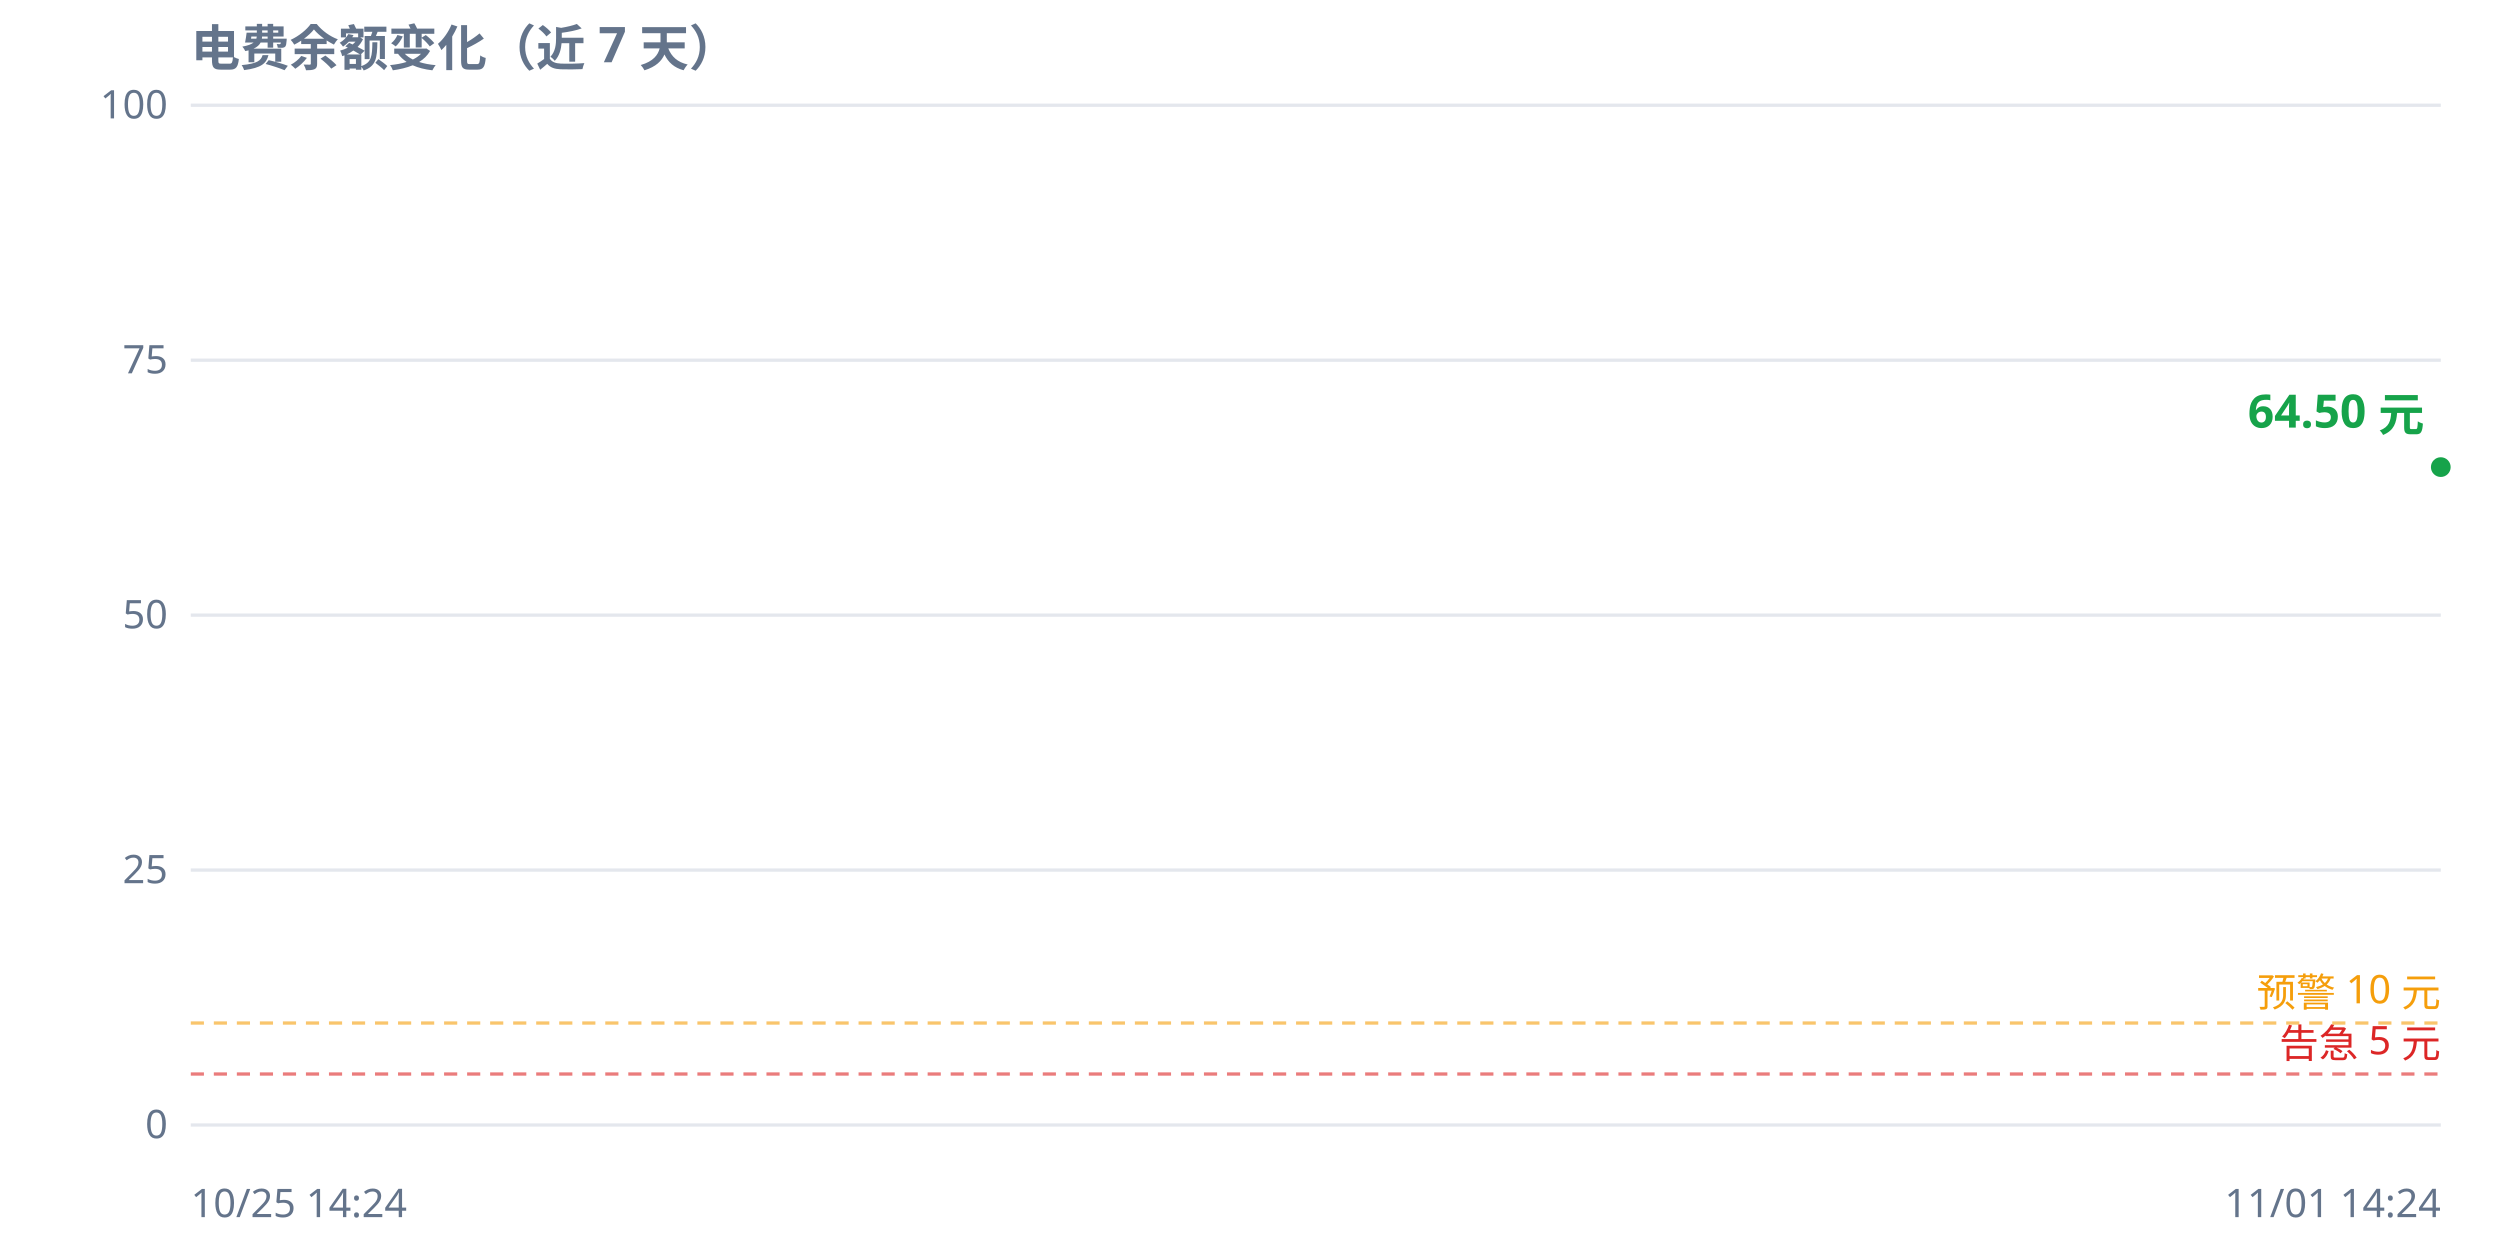
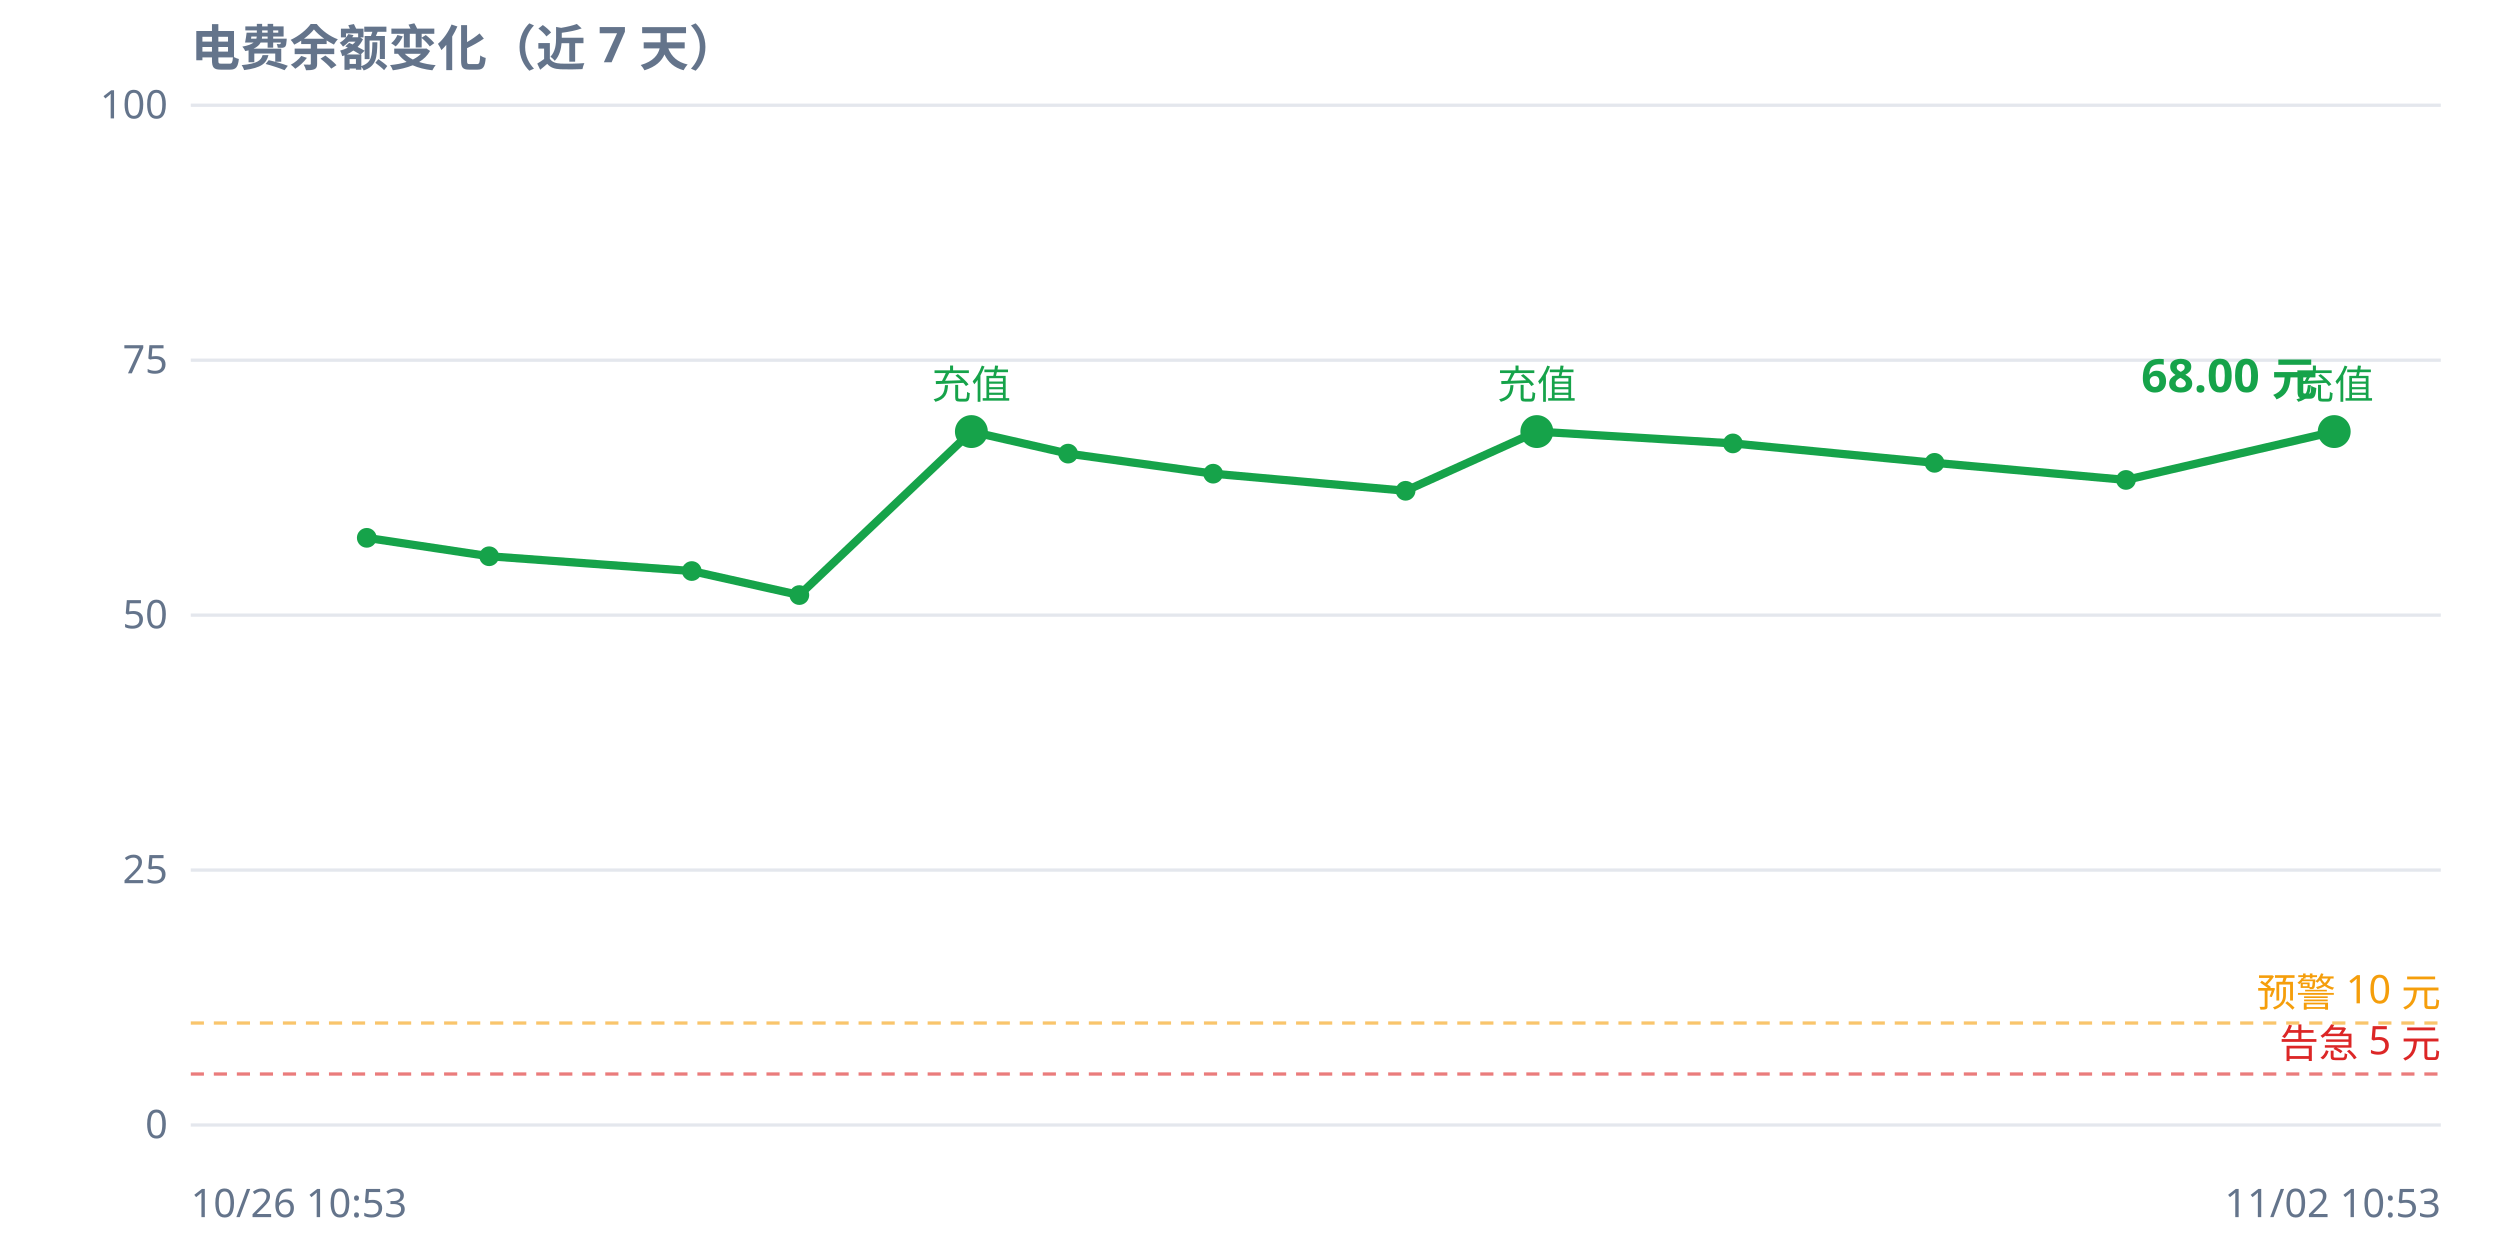
<svg xmlns="http://www.w3.org/2000/svg" width="760" height="380" viewBox="0 0 760 380" role="img" aria-label="电费余额变化（近 7 天）">
  <text x="58" y="20" font-family="sans-serif" font-size="15" fill="#64748b" font-weight="600">电费余额变化（近 7 天）</text>
  <line x1="58" y1="342" x2="742" y2="342" stroke="#94a3b8" stroke-opacity="0.25" stroke-width="1" />
  <text x="51" y="346" font-family="sans-serif" font-size="12" fill="#64748b" text-anchor="end">0</text>
  <line x1="58" y1="264.5" x2="742" y2="264.5" stroke="#94a3b8" stroke-opacity="0.25" stroke-width="1" />
  <text x="51" y="268.5" font-family="sans-serif" font-size="12" fill="#64748b" text-anchor="end">25</text>
  <line x1="58" y1="187" x2="742" y2="187" stroke="#94a3b8" stroke-opacity="0.25" stroke-width="1" />
  <text x="51" y="191" font-family="sans-serif" font-size="12" fill="#64748b" text-anchor="end">50</text>
  <line x1="58" y1="109.5" x2="742" y2="109.5" stroke="#94a3b8" stroke-opacity="0.25" stroke-width="1" />
  <text x="51" y="113.5" font-family="sans-serif" font-size="12" fill="#64748b" text-anchor="end">75</text>
  <line x1="58" y1="32" x2="742" y2="32" stroke="#94a3b8" stroke-opacity="0.25" stroke-width="1" />
  <text x="51" y="36" font-family="sans-serif" font-size="12" fill="#64748b" text-anchor="end">100</text>
-   <text x="58" y="370" font-family="sans-serif" font-size="12" fill="#64748b">10/25 14:24</text>
-   <text x="742" y="370" font-family="sans-serif" font-size="12" fill="#64748b" text-anchor="end">11/01 14:24</text>
+   <text x="58" y="370" font-family="sans-serif" font-size="12" fill="#64748b">10/26 10:53</text>
+   <text x="742" y="370" font-family="sans-serif" font-size="12" fill="#64748b" text-anchor="end">11/02 10:53</text>
  <line x1="58" y1="326.5" x2="742" y2="326.5" stroke="#dc2626" stroke-opacity="0.6" stroke-width="1" stroke-dasharray="4 3" />
  <text x="742" y="321.5" font-family="sans-serif" font-size="12" fill="#dc2626" text-anchor="end">告急 5 元</text>
  <line x1="58" y1="311" x2="742" y2="311" stroke="#f59e0b" stroke-opacity="0.6" stroke-width="1" stroke-dasharray="4 3" />
  <text x="742" y="306" font-family="sans-serif" font-size="12" fill="#f59e0b" text-anchor="end">预警 10 元</text>
-   <polyline points="742.0,142.0" fill="none" stroke="#16a34a" stroke-width="2.5" stroke-linejoin="round" stroke-linecap="round" />
-   <circle cx="742.0" cy="142.0" r="3" fill="#16a34a" />
-   <text x="737.0" y="130.0" font-family="sans-serif" font-size="14" font-weight="700" fill="#16a34a" text-anchor="end">64.50 元</text>
+   <polyline points="111.5,163.5 148.7,169.1 210.3,173.6 243.0,180.9 295.3,131.2 324.7,137.9 368.8,144.0 427.3,149.2 467.2,131.2 526.8,134.8 588.1,140.7 646.3,145.9 709.6,131.2" fill="none" stroke="#16a34a" stroke-width="2.5" stroke-linejoin="round" stroke-linecap="round" />
+   <circle cx="111.5" cy="163.5" r="3" fill="#16a34a" />
+   <circle cx="148.7" cy="169.1" r="3" fill="#16a34a" />
+   <circle cx="210.3" cy="173.6" r="3" fill="#16a34a" />
+   <circle cx="243.0" cy="180.9" r="3" fill="#16a34a" />
+   <circle cx="295.3" cy="131.2" r="5" fill="#16a34a" />
+   <text x="295.3" y="121.2" font-family="sans-serif" font-size="12" fill="#16a34a" text-anchor="middle">充值</text>
+   <circle cx="324.7" cy="137.9" r="3" fill="#16a34a" />
+   <circle cx="368.8" cy="144.0" r="3" fill="#16a34a" />
+   <circle cx="427.3" cy="149.2" r="3" fill="#16a34a" />
+   <circle cx="467.2" cy="131.2" r="5" fill="#16a34a" />
+   <text x="467.2" y="121.2" font-family="sans-serif" font-size="12" fill="#16a34a" text-anchor="middle">充值</text>
+   <circle cx="526.8" cy="134.8" r="3" fill="#16a34a" />
+   <circle cx="588.1" cy="140.7" r="3" fill="#16a34a" />
+   <circle cx="646.3" cy="145.9" r="3" fill="#16a34a" />
+   <circle cx="709.6" cy="131.2" r="5" fill="#16a34a" />
+   <text x="709.6" y="121.2" font-family="sans-serif" font-size="12" fill="#16a34a" text-anchor="middle">充值</text>
+   <text x="704.6" y="119.2" font-family="sans-serif" font-size="14" font-weight="700" fill="#16a34a" text-anchor="end">68.00 元</text>
</svg>
